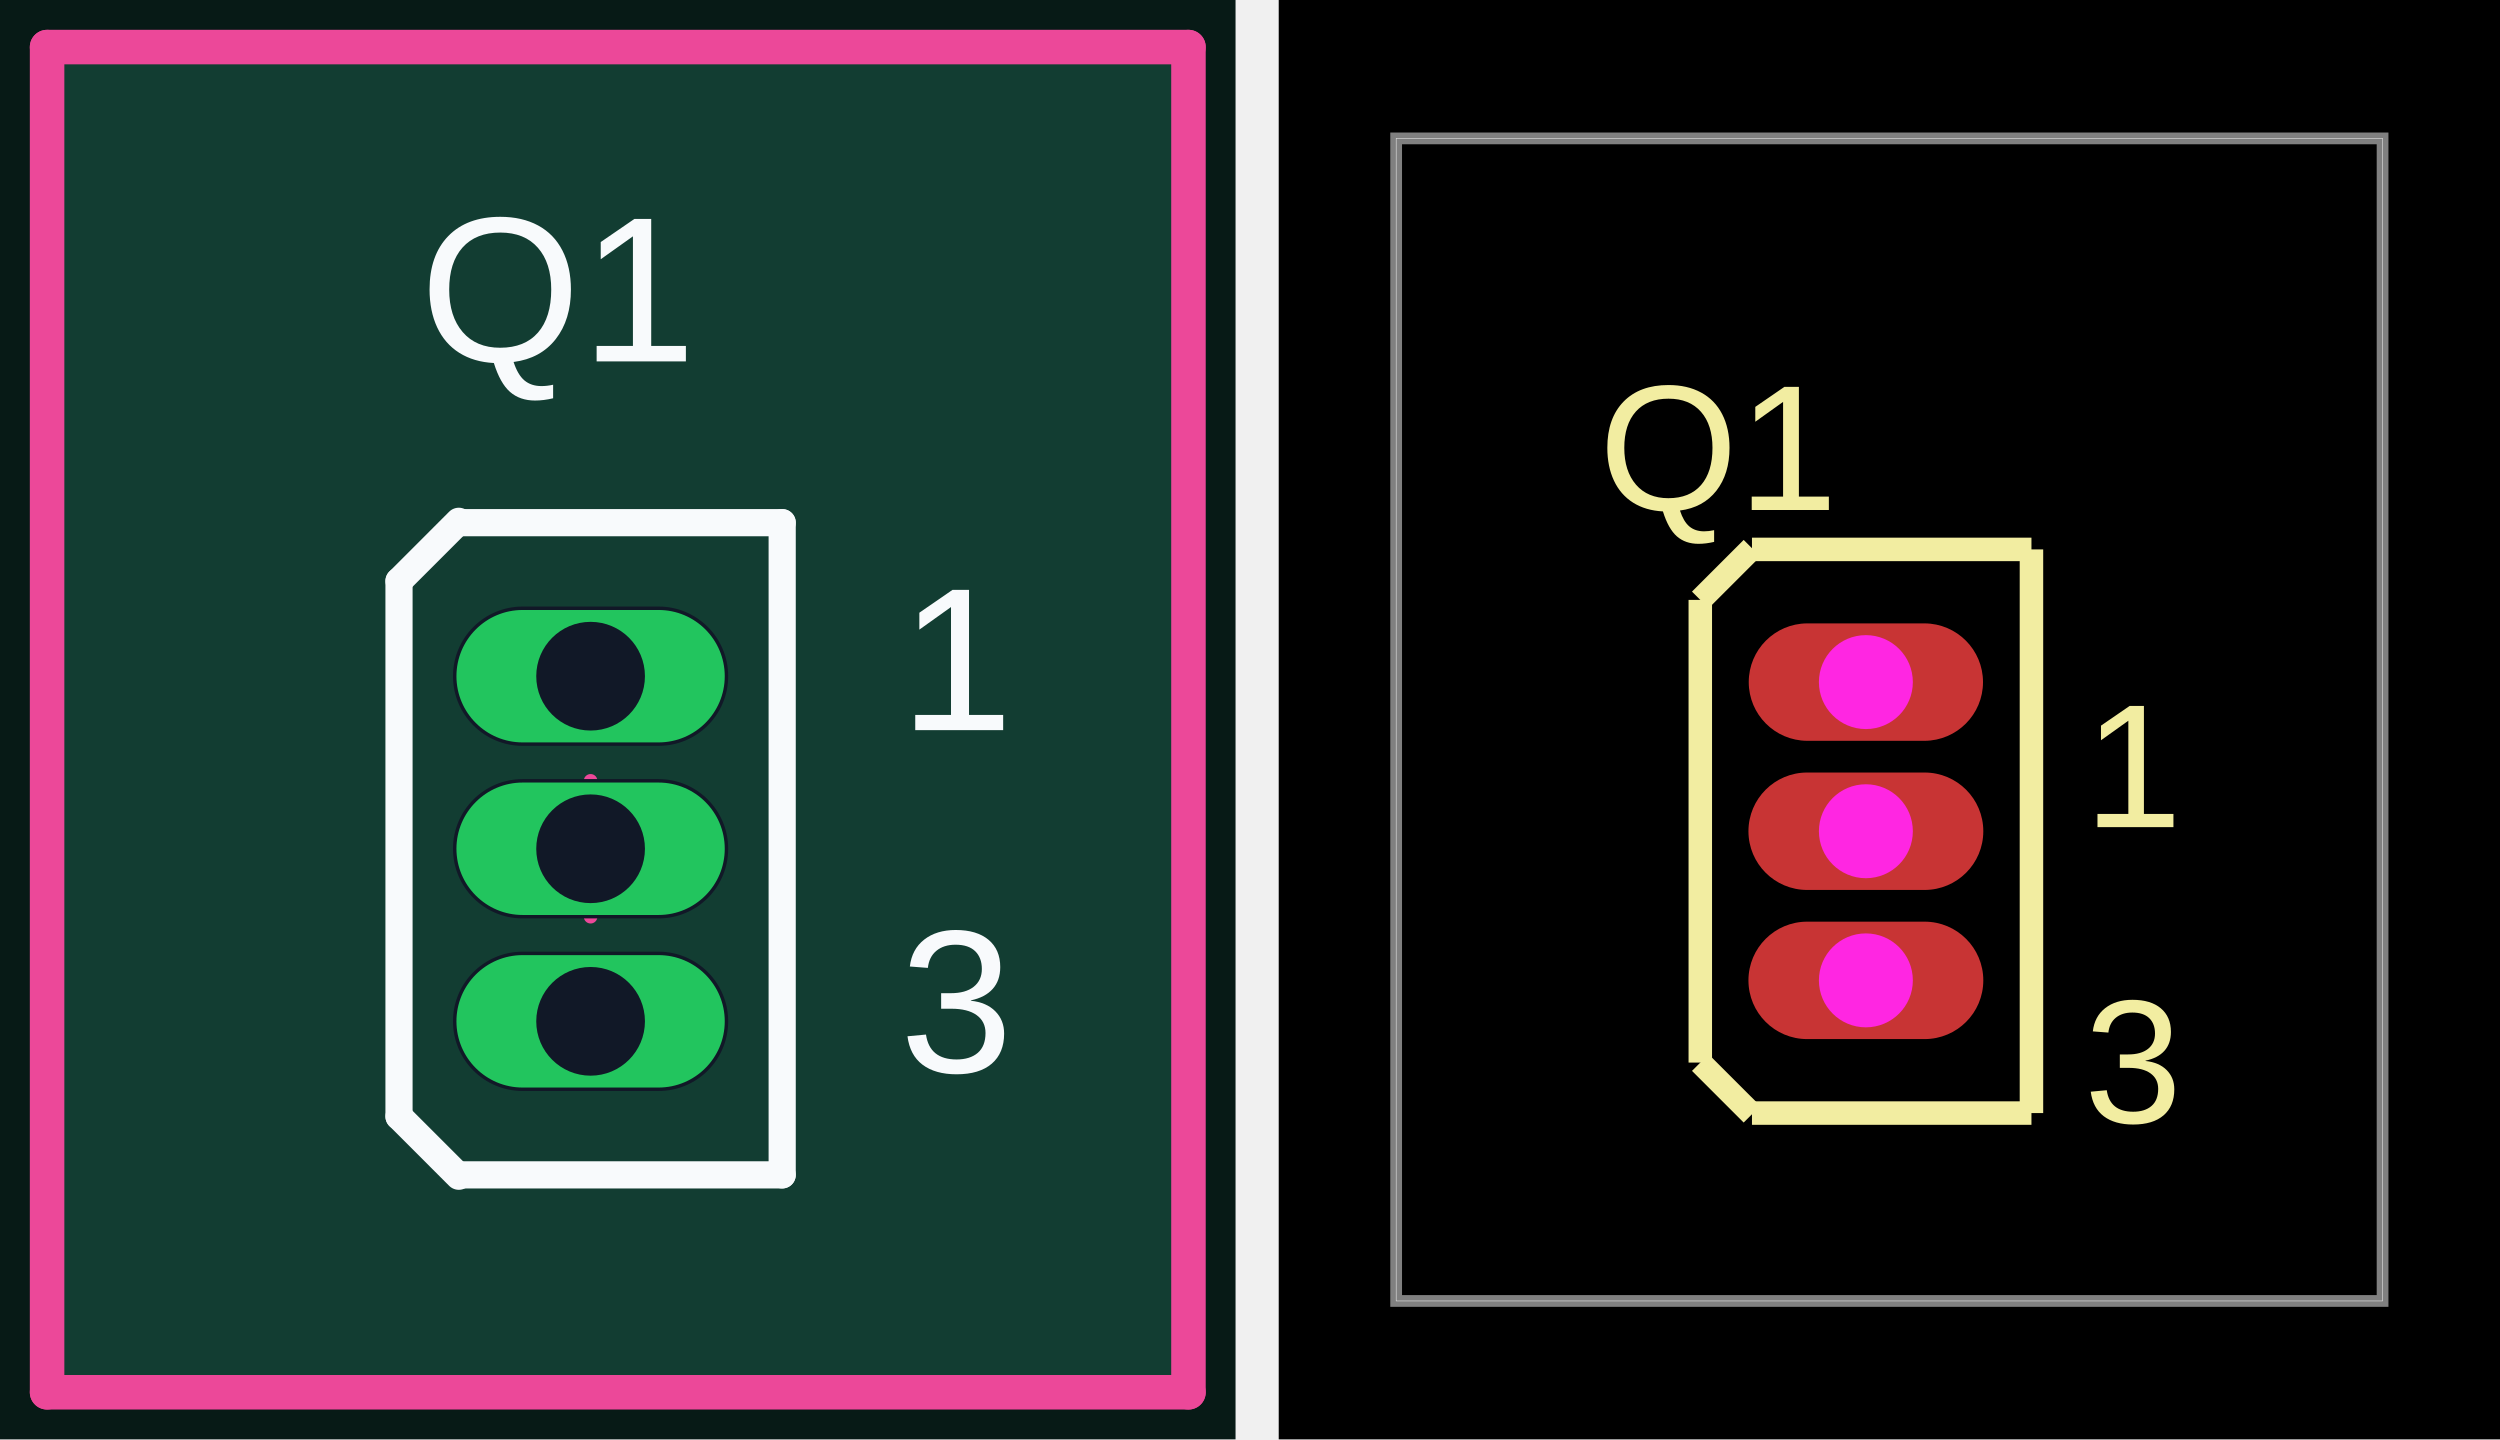
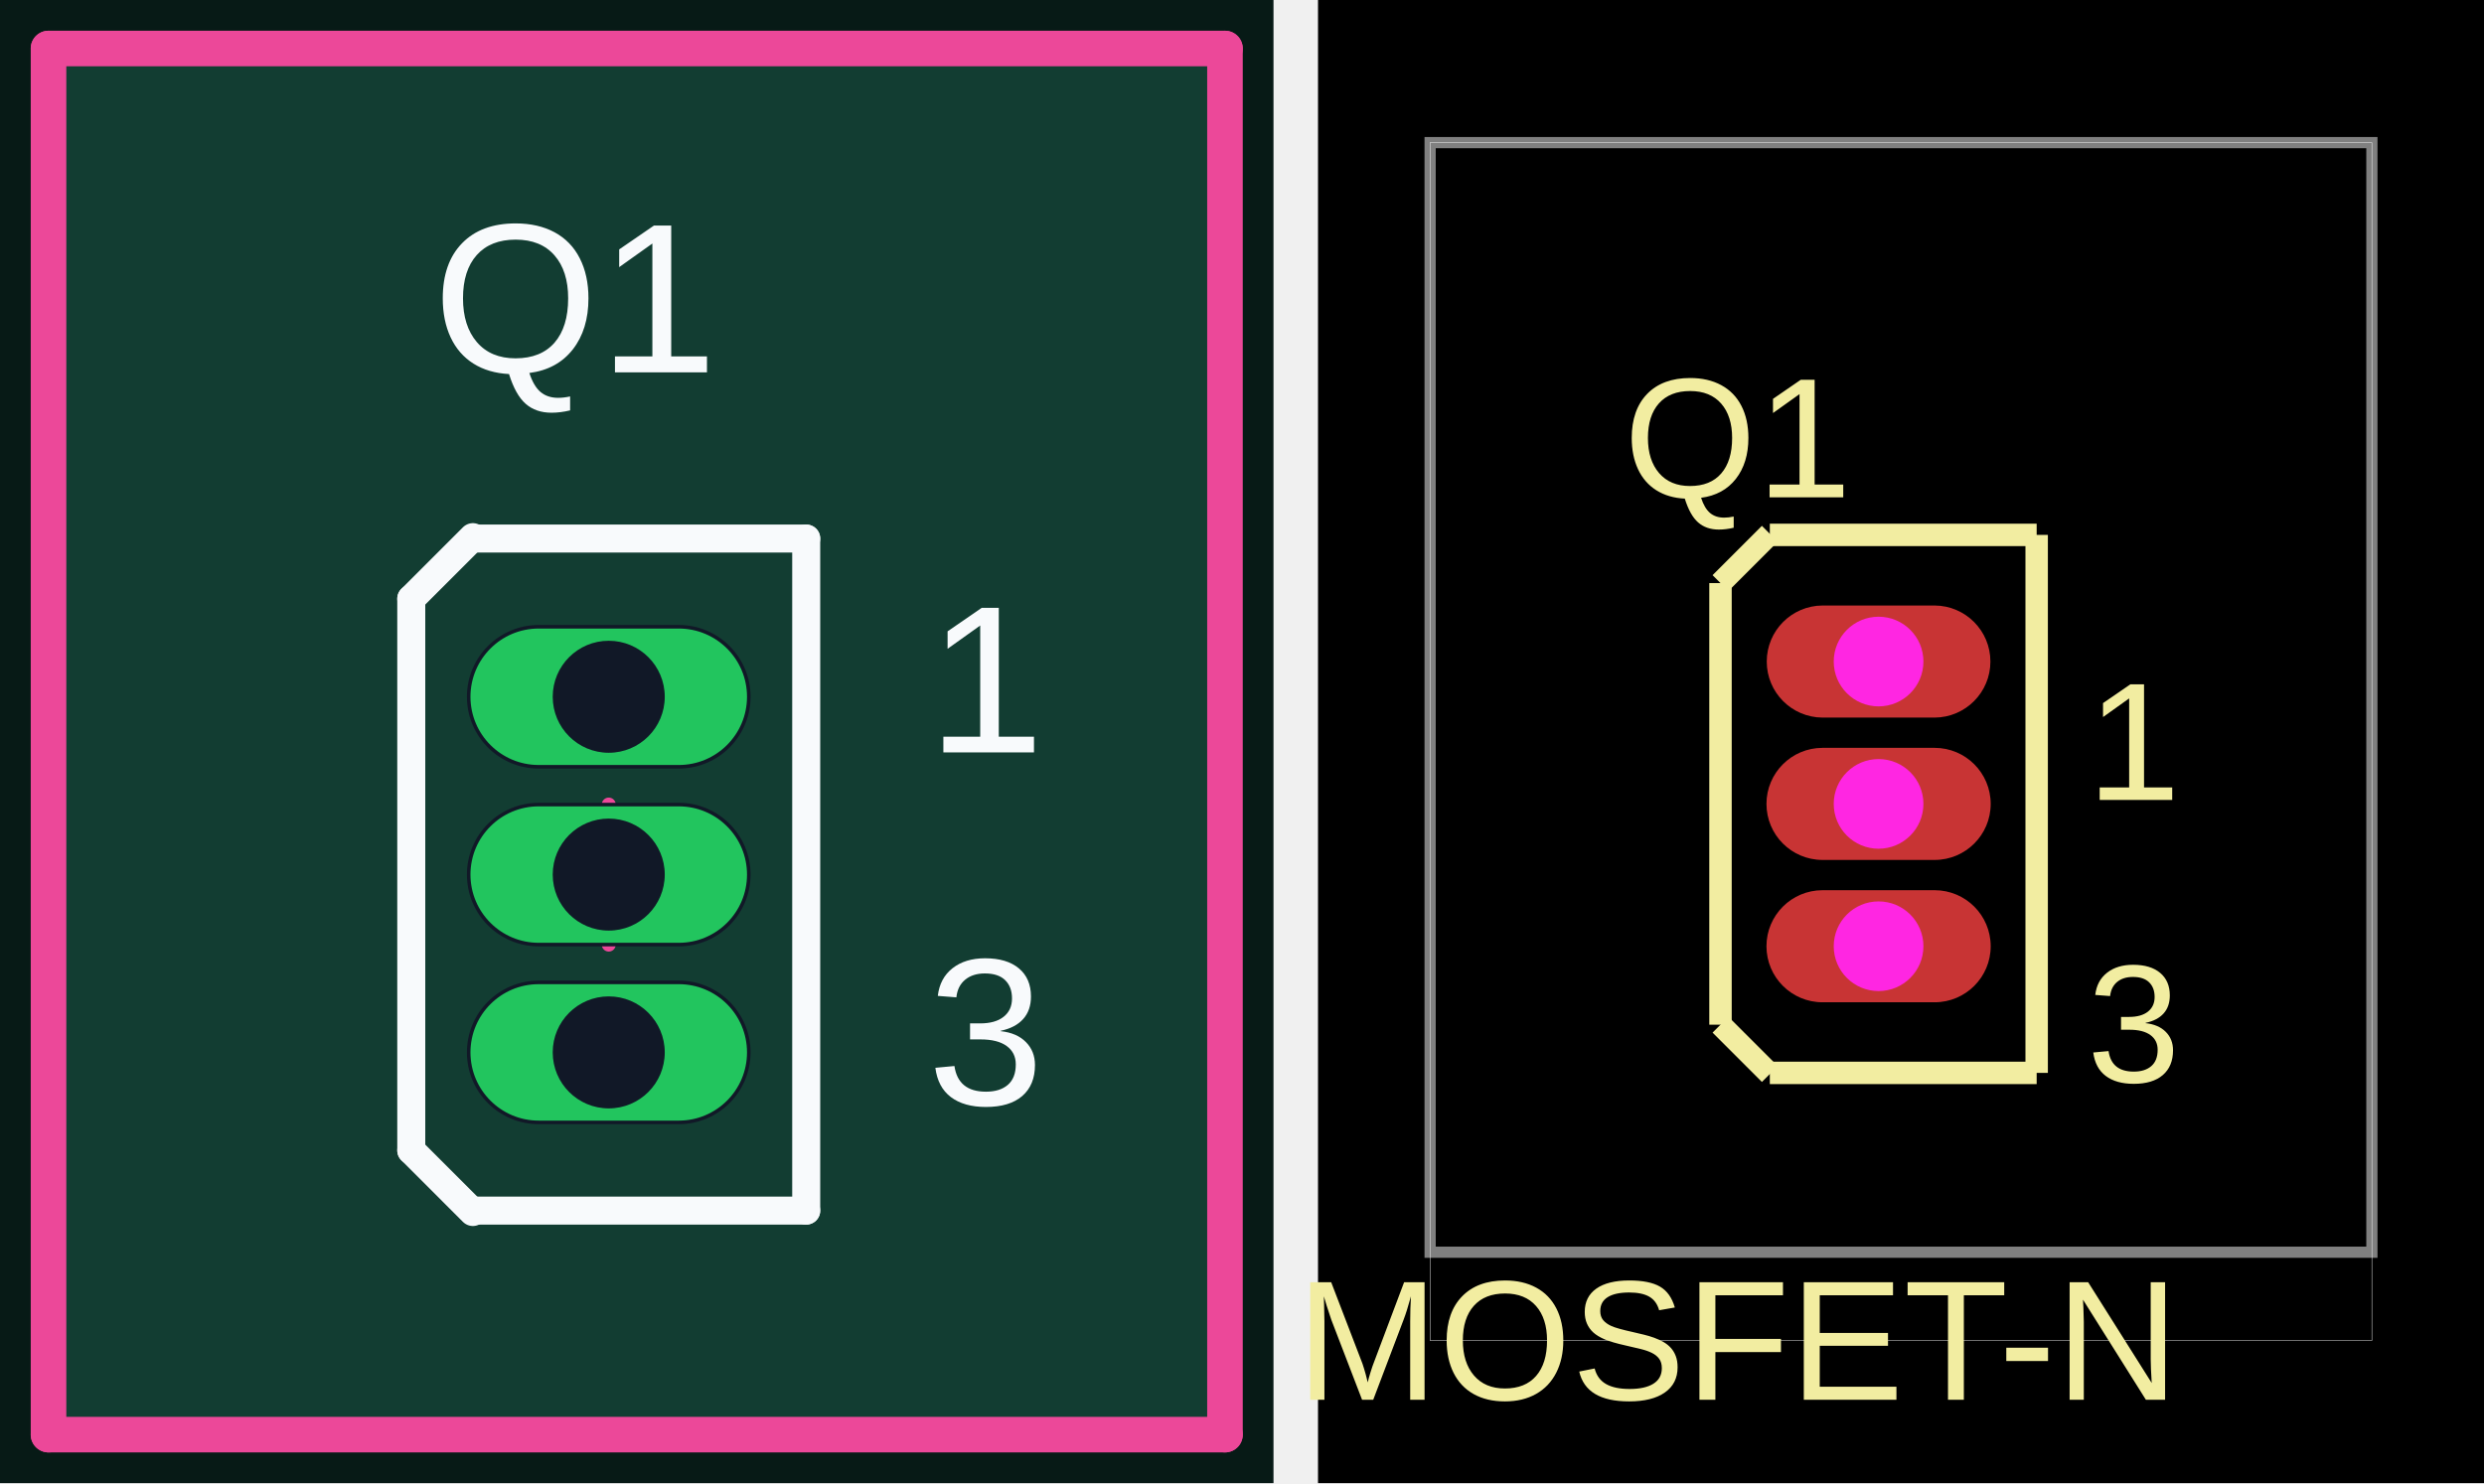
- <svg xmlns="http://www.w3.org/2000/svg" width="1389.506" height="800" viewBox="0 0 1389.506 800" aria-label="sample board: altiumts source on left, Circuit JSON on right" role="img">
+ <svg xmlns="http://www.w3.org/2000/svg" width="1339.466" height="800" viewBox="0 0 1339.466 800" aria-label="sample board: altiumts source on left, Circuit JSON on right" role="img">
  <g transform="translate(0, 0) scale(1.918248, 1.918248) translate(0, 0)">
    <rect width="357.992" height="417.047" fill="#071a16" x="0" y="0" />
    <g stroke-linecap="round" stroke-linejoin="round">
      <polygon data-record="BoardOutline" points="13.642,403.406 344.35,403.406 344.35,13.642 13.642,13.642 13.642,403.406" fill="#123d32" stroke="#6ee7b7" stroke-width="3" />
      <line data-record="Track" data-layer="MECHANICAL1" x1="13.642" y1="403.406" x2="344.35" y2="403.406" stroke="#ec4899" stroke-width="10" />
      <line data-record="Track" data-layer="MECHANICAL1" x1="344.35" y1="403.406" x2="344.35" y2="13.642" stroke="#ec4899" stroke-width="10" />
      <line data-record="Track" data-layer="MECHANICAL1" x1="13.642" y1="13.642" x2="344.35" y2="13.642" stroke="#ec4899" stroke-width="10" />
      <line data-record="Track" data-layer="MECHANICAL1" x1="13.642" y1="403.406" x2="13.642" y2="13.642" stroke="#ec4899" stroke-width="10" />
      <line data-record="Track" data-layer="MECHANICAL15" x1="171.122" y1="265.61" x2="171.122" y2="226.24" stroke="#ec4899" stroke-width="3.937" />
      <line data-record="Track" data-layer="MECHANICAL15" x1="151.437" y1="245.925" x2="190.807" y2="245.925" stroke="#ec4899" stroke-width="3.937" />
      <line data-record="Track" data-layer="TOPOVERLAY" x1="226.634" y1="340.413" x2="226.634" y2="151.437" stroke="#f8fafc" stroke-width="7.874" />
      <line data-record="Track" data-layer="TOPOVERLAY" x1="115.61" y1="323.484" x2="115.61" y2="168.366" stroke="#f8fafc" stroke-width="7.874" />
      <line data-record="Track" data-layer="TOPOVERLAY" x1="132.933" y1="340.413" x2="226.634" y2="340.413" stroke="#f8fafc" stroke-width="7.874" />
      <line data-record="Track" data-layer="TOPOVERLAY" x1="132.933" y1="151.437" x2="226.634" y2="151.437" stroke="#f8fafc" stroke-width="7.874" />
      <line data-record="Track" data-layer="TOPOVERLAY" x1="115.61" y1="168.366" x2="132.933" y2="151.043" stroke="#f8fafc" stroke-width="7.874" />
      <line data-record="Track" data-layer="TOPOVERLAY" x1="115.61" y1="323.484" x2="132.933" y2="340.807" stroke="#f8fafc" stroke-width="7.874" />
      <text data-record="Text" data-layer="TOPOVERLAY" x="0" y="0" fill="#f8fafc" font-family="Arial, sans-serif" font-size="59.055" font-weight="normal" font-style="normal" text-anchor="start" dominant-baseline="text-after-edge" transform="translate(260.689 323.2092) rotate(0) scale(1 1)">3</text>
      <text data-record="Text" data-layer="TOPOVERLAY" x="0" y="0" fill="#f8fafc" font-family="Arial, sans-serif" font-size="59.055" font-weight="normal" font-style="normal" text-anchor="start" dominant-baseline="text-after-edge" transform="translate(260.689 224.0752) rotate(0) scale(1 1)">1</text>
      <text data-record="Text" data-layer="TOPOVERLAY" x="0" y="0" fill="#f8fafc" font-family="Arial, sans-serif" font-size="60" font-weight="normal" font-style="normal" text-anchor="start" dominant-baseline="text-after-edge" transform="translate(121.622 117.4252) rotate(0) scale(1 1)">Q1</text>
      <g data-record="Pad" data-layer="MULTILAYER" data-pad-name="3" data-pad-shape="ROUND" data-pad-stack-layer="0" data-plated="true">
        <rect x="131.752" y="276.24" width="78.74" height="39.37" rx="19.685" ry="19.685" fill="#22c55e" stroke="#111827" stroke-width="1" />
        <circle data-hole-shape="ROUND" cx="171.122" cy="295.925" r="15.748" fill="#111827" />
      </g>
      <g data-record="Pad" data-layer="MULTILAYER" data-pad-name="2" data-pad-shape="ROUND" data-pad-stack-layer="0" data-plated="true">
        <rect x="131.752" y="226.24" width="78.74" height="39.37" rx="19.685" ry="19.685" fill="#22c55e" stroke="#111827" stroke-width="1" />
        <circle data-hole-shape="ROUND" cx="171.122" cy="245.925" r="15.748" fill="#111827" />
      </g>
      <g data-record="Pad" data-layer="MULTILAYER" data-pad-name="1" data-pad-shape="ROUND" data-pad-stack-layer="0" data-plated="true">
        <rect x="131.752" y="176.24" width="78.74" height="39.37" rx="19.685" ry="19.685" fill="#22c55e" stroke="#111827" stroke-width="1" />
        <circle data-hole-shape="ROUND" cx="171.122" cy="195.925" r="15.748" fill="#111827" />
      </g>
    </g>
  </g>
-   <g transform="translate(710.7177, 0) scale(0.8484849, 0.8484849) translate(0, 0)">
+   <g transform="translate(710.7177, 0) scale(0.7859355, 0.7859355) translate(0, 0)">
    <style />
-     <rect class="boundary" x="0" y="0" fill="#000" width="800" height="942.857" data-type="pcb_background" data-pcb-layer="global" />
-     <rect class="pcb-boundary" fill="none" stroke="#fff" stroke-width="0.3" x="76.923" y="90.659" width="646.154" height="761.538" data-type="pcb_boundary" data-pcb-layer="global" />
-     <path class="pcb-board" d="M 76.923 852.198 L 723.077 852.198 L 723.077 90.659 L 76.923 90.659 L 76.923 852.198 Z" fill="none" stroke="rgba(255, 255, 255, 0.5)" stroke-width="7.692" data-type="pcb_board" data-pcb-layer="board" />
-     <line x1="493.077" y1="729.121" x2="493.077" y2="359.891" stroke="#f2eda1" stroke-width="15.385" class="pcb-silkscreen-line pcb-silkscreen-top" data-pcb-silkscreen-line-id="pcb_silkscreen_line_altium_157__stack1" data-type="pcb_silkscreen_line" data-pcb-layer="top" />
-     <line x1="276.153" y1="696.044" x2="276.153" y2="392.967" stroke="#f2eda1" stroke-width="15.385" class="pcb-silkscreen-line pcb-silkscreen-top" data-pcb-silkscreen-line-id="pcb_silkscreen_line_altium_158__stack1" data-type="pcb_silkscreen_line" data-pcb-layer="top" />
-     <line x1="310" y1="729.121" x2="493.077" y2="729.121" stroke="#f2eda1" stroke-width="15.385" class="pcb-silkscreen-line pcb-silkscreen-top" data-pcb-silkscreen-line-id="pcb_silkscreen_line_altium_159__stack1" data-type="pcb_silkscreen_line" data-pcb-layer="top" />
-     <line x1="310" y1="359.891" x2="493.077" y2="359.891" stroke="#f2eda1" stroke-width="15.385" class="pcb-silkscreen-line pcb-silkscreen-top" data-pcb-silkscreen-line-id="pcb_silkscreen_line_altium_160__stack1" data-type="pcb_silkscreen_line" data-pcb-layer="top" />
-     <line x1="276.153" y1="392.967" x2="310" y2="359.121" stroke="#f2eda1" stroke-width="15.385" class="pcb-silkscreen-line pcb-silkscreen-top" data-pcb-silkscreen-line-id="pcb_silkscreen_line_altium_161__stack1" data-type="pcb_silkscreen_line" data-pcb-layer="top" />
-     <line x1="276.153" y1="696.044" x2="310" y2="729.89" stroke="#f2eda1" stroke-width="15.385" class="pcb-silkscreen-line pcb-silkscreen-top" data-pcb-silkscreen-line-id="pcb_silkscreen_line_altium_162__stack1" data-type="pcb_silkscreen_line" data-pcb-layer="top" />
-     <text x="0" y="0" dx="0" dy="0" fill="#f2eda1" font-family="Arial, sans-serif" font-size="115.384" text-anchor="middle" dominant-baseline="central" transform="matrix(1,0,0,1,559.6154,695.5065)" class="pcb-silkscreen-text pcb-silkscreen-top" data-pcb-silkscreen-text-id="pcb_silkscreen_text_altium_165__stack1" stroke="none" data-type="pcb_silkscreen_text" data-pcb-layer="top">3</text>
-     <text x="0" y="0" dx="0" dy="0" fill="#f2eda1" font-family="Arial, sans-serif" font-size="115.384" text-anchor="middle" dominant-baseline="central" transform="matrix(1,0,0,1,559.6154,501.814)" class="pcb-silkscreen-text pcb-silkscreen-top" data-pcb-silkscreen-text-id="pcb_silkscreen_text_altium_166__stack1" stroke="none" data-type="pcb_silkscreen_text" data-pcb-layer="top">1</text>
-     <text x="0" y="0" dx="0" dy="0" fill="#f2eda1" font-family="Arial, sans-serif" font-size="117.231" text-anchor="middle" dominant-baseline="central" transform="matrix(1,0,0,1,287.8999,293.4363)" class="pcb-silkscreen-text pcb-silkscreen-top" data-pcb-silkscreen-text-id="pcb_silkscreen_text_altium_167__stack1" stroke="none" data-type="pcb_silkscreen_text" data-pcb-layer="top">Q1</text>
+     <rect class="boundary" x="0" y="0" fill="#000" width="800" height="1017.895" data-type="pcb_background" data-pcb-layer="global" />
+     <rect class="pcb-boundary" fill="none" stroke="#fff" stroke-width="0.3" x="76.923" y="97.875" width="646.154" height="822.146" data-type="pcb_boundary" data-pcb-layer="global" />
+     <path class="pcb-board" d="M 76.923 859.413 L 723.077 859.413 L 723.077 97.875 L 76.923 97.875 L 76.923 859.413 Z" fill="none" stroke="rgba(255, 255, 255, 0.5)" stroke-width="7.692" data-type="pcb_board" data-pcb-layer="board" />
+     <line x1="493.077" y1="736.336" x2="493.077" y2="367.106" stroke="#f2eda1" stroke-width="15.385" class="pcb-silkscreen-line pcb-silkscreen-top" data-pcb-silkscreen-line-id="pcb_silkscreen_line_altium_157__stack1" data-type="pcb_silkscreen_line" data-pcb-layer="top" />
+     <line x1="276.153" y1="703.259" x2="276.153" y2="400.182" stroke="#f2eda1" stroke-width="15.385" class="pcb-silkscreen-line pcb-silkscreen-top" data-pcb-silkscreen-line-id="pcb_silkscreen_line_altium_158__stack1" data-type="pcb_silkscreen_line" data-pcb-layer="top" />
+     <line x1="310" y1="736.336" x2="493.077" y2="736.336" stroke="#f2eda1" stroke-width="15.385" class="pcb-silkscreen-line pcb-silkscreen-top" data-pcb-silkscreen-line-id="pcb_silkscreen_line_altium_159__stack1" data-type="pcb_silkscreen_line" data-pcb-layer="top" />
+     <line x1="310" y1="367.106" x2="493.077" y2="367.106" stroke="#f2eda1" stroke-width="15.385" class="pcb-silkscreen-line pcb-silkscreen-top" data-pcb-silkscreen-line-id="pcb_silkscreen_line_altium_160__stack1" data-type="pcb_silkscreen_line" data-pcb-layer="top" />
+     <line x1="276.153" y1="400.182" x2="310" y2="366.336" stroke="#f2eda1" stroke-width="15.385" class="pcb-silkscreen-line pcb-silkscreen-top" data-pcb-silkscreen-line-id="pcb_silkscreen_line_altium_161__stack1" data-type="pcb_silkscreen_line" data-pcb-layer="top" />
+     <line x1="276.153" y1="703.259" x2="310" y2="737.106" stroke="#f2eda1" stroke-width="15.385" class="pcb-silkscreen-line pcb-silkscreen-top" data-pcb-silkscreen-line-id="pcb_silkscreen_line_altium_162__stack1" data-type="pcb_silkscreen_line" data-pcb-layer="top" />
+     <text x="0" y="0" dx="0" dy="0" fill="#f2eda1" font-family="Arial, sans-serif" font-size="115.384" text-anchor="middle" dominant-baseline="central" transform="matrix(1,0,0,1,559.6154,702.7217)" class="pcb-silkscreen-text pcb-silkscreen-top" data-pcb-silkscreen-text-id="pcb_silkscreen_text_altium_165__stack1" stroke="none" data-type="pcb_silkscreen_text" data-pcb-layer="top">3</text>
+     <text x="0" y="0" dx="0" dy="0" fill="#f2eda1" font-family="Arial, sans-serif" font-size="115.384" text-anchor="middle" dominant-baseline="central" transform="matrix(1,0,0,1,559.6154,509.0292)" class="pcb-silkscreen-text pcb-silkscreen-top" data-pcb-silkscreen-text-id="pcb_silkscreen_text_altium_166__stack1" stroke="none" data-type="pcb_silkscreen_text" data-pcb-layer="top">1</text>
+     <text x="0" y="0" dx="0" dy="0" fill="#f2eda1" font-family="Arial, sans-serif" font-size="117.231" text-anchor="middle" dominant-baseline="central" transform="matrix(1,0,0,1,287.8999,300.6515)" class="pcb-silkscreen-text pcb-silkscreen-top" data-pcb-silkscreen-text-id="pcb_silkscreen_text_altium_167__stack1" stroke="none" data-type="pcb_silkscreen_text" data-pcb-layer="top">Q1</text>
+     <text x="0" y="0" dx="0" dy="0" fill="#f2eda1" font-family="Arial, sans-serif" font-size="117.231" text-anchor="middle" dominant-baseline="central" transform="matrix(1,0,0,1,287.8999,920.0207)" class="pcb-silkscreen-text pcb-silkscreen-top" data-pcb-silkscreen-text-id="pcb_silkscreen_text_altium_168__stack1" stroke="none" data-type="pcb_silkscreen_text" data-pcb-layer="top">MOSFET-N</text>
    <g data-type="pcb_plated_hole" data-pcb-layer="through">
-       <path class="pcb-hole-outer" fill="rgb(200, 52, 52)" d="M-38.461,-38.461 h76.923 a38.461,38.461 0 0 1 0,76.923 h-76.923 a38.461,38.461 0 0 1 0,-76.923 z" transform="translate(384.6153 642.1978)" data-type="pcb_plated_hole" data-pcb-layer="top" />
-       <path class="pcb-hole-inner" fill="#FF26E2" d="M-30.769,0 a30.769,30.769 0 0 1 61.538,0 a30.769,30.769 0 0 1 -61.538,0 z" transform="translate(384.6153 642.1978)" data-type="pcb_plated_hole_drill" data-pcb-layer="drill" />
+       <path class="pcb-hole-outer" fill="rgb(200, 52, 52)" d="M-38.461,-38.461 h76.923 a38.461,38.461 0 0 1 0,76.923 h-76.923 a38.461,38.461 0 0 1 0,-76.923 z" transform="translate(384.6153 649.413)" data-type="pcb_plated_hole" data-pcb-layer="top" />
+       <path class="pcb-hole-inner" fill="#FF26E2" d="M-30.769,0 a30.769,30.769 0 0 1 61.538,0 a30.769,30.769 0 0 1 -61.538,0 z" transform="translate(384.6153 649.413)" data-type="pcb_plated_hole_drill" data-pcb-layer="drill" />
    </g>
    <g data-type="pcb_plated_hole" data-pcb-layer="through">
-       <path class="pcb-hole-outer" fill="rgb(200, 52, 52)" d="M-38.461,-38.461 h76.923 a38.461,38.461 0 0 1 0,76.923 h-76.923 a38.461,38.461 0 0 1 0,-76.923 z" transform="translate(384.6153 544.5055)" data-type="pcb_plated_hole" data-pcb-layer="top" />
-       <path class="pcb-hole-inner" fill="#FF26E2" d="M-30.769,0 a30.769,30.769 0 0 1 61.538,0 a30.769,30.769 0 0 1 -61.538,0 z" transform="translate(384.6153 544.5055)" data-type="pcb_plated_hole_drill" data-pcb-layer="drill" />
+       <path class="pcb-hole-outer" fill="rgb(200, 52, 52)" d="M-38.461,-38.461 h76.923 a38.461,38.461 0 0 1 0,76.923 h-76.923 a38.461,38.461 0 0 1 0,-76.923 z" transform="translate(384.6153 551.7207)" data-type="pcb_plated_hole" data-pcb-layer="top" />
+       <path class="pcb-hole-inner" fill="#FF26E2" d="M-30.769,0 a30.769,30.769 0 0 1 61.538,0 a30.769,30.769 0 0 1 -61.538,0 z" transform="translate(384.6153 551.7207)" data-type="pcb_plated_hole_drill" data-pcb-layer="drill" />
    </g>
    <g data-type="pcb_plated_hole" data-pcb-layer="through">
-       <path class="pcb-hole-outer" fill="rgb(200, 52, 52)" d="M-38.462,-38.462 h76.923 a38.462,38.462 0 0 1 0,76.923 h-76.923 a38.462,38.462 0 0 1 0,-76.923 z" transform="translate(384.6153 446.8132)" data-type="pcb_plated_hole" data-pcb-layer="top" />
-       <path class="pcb-hole-inner" fill="#FF26E2" d="M-30.769,0 a30.769,30.769 0 0 1 61.539,0 a30.769,30.769 0 0 1 -61.539,0 z" transform="translate(384.6153 446.8132)" data-type="pcb_plated_hole_drill" data-pcb-layer="drill" />
+       <path class="pcb-hole-outer" fill="rgb(200, 52, 52)" d="M-38.462,-38.462 h76.923 a38.462,38.462 0 0 1 0,76.923 h-76.923 a38.462,38.462 0 0 1 0,-76.923 z" transform="translate(384.6153 454.0284)" data-type="pcb_plated_hole" data-pcb-layer="top" />
+       <path class="pcb-hole-inner" fill="#FF26E2" d="M-30.769,0 a30.769,30.769 0 0 1 61.539,0 a30.769,30.769 0 0 1 -61.539,0 z" transform="translate(384.6153 454.0284)" data-type="pcb_plated_hole_drill" data-pcb-layer="drill" />
    </g>
  </g>
</svg>
